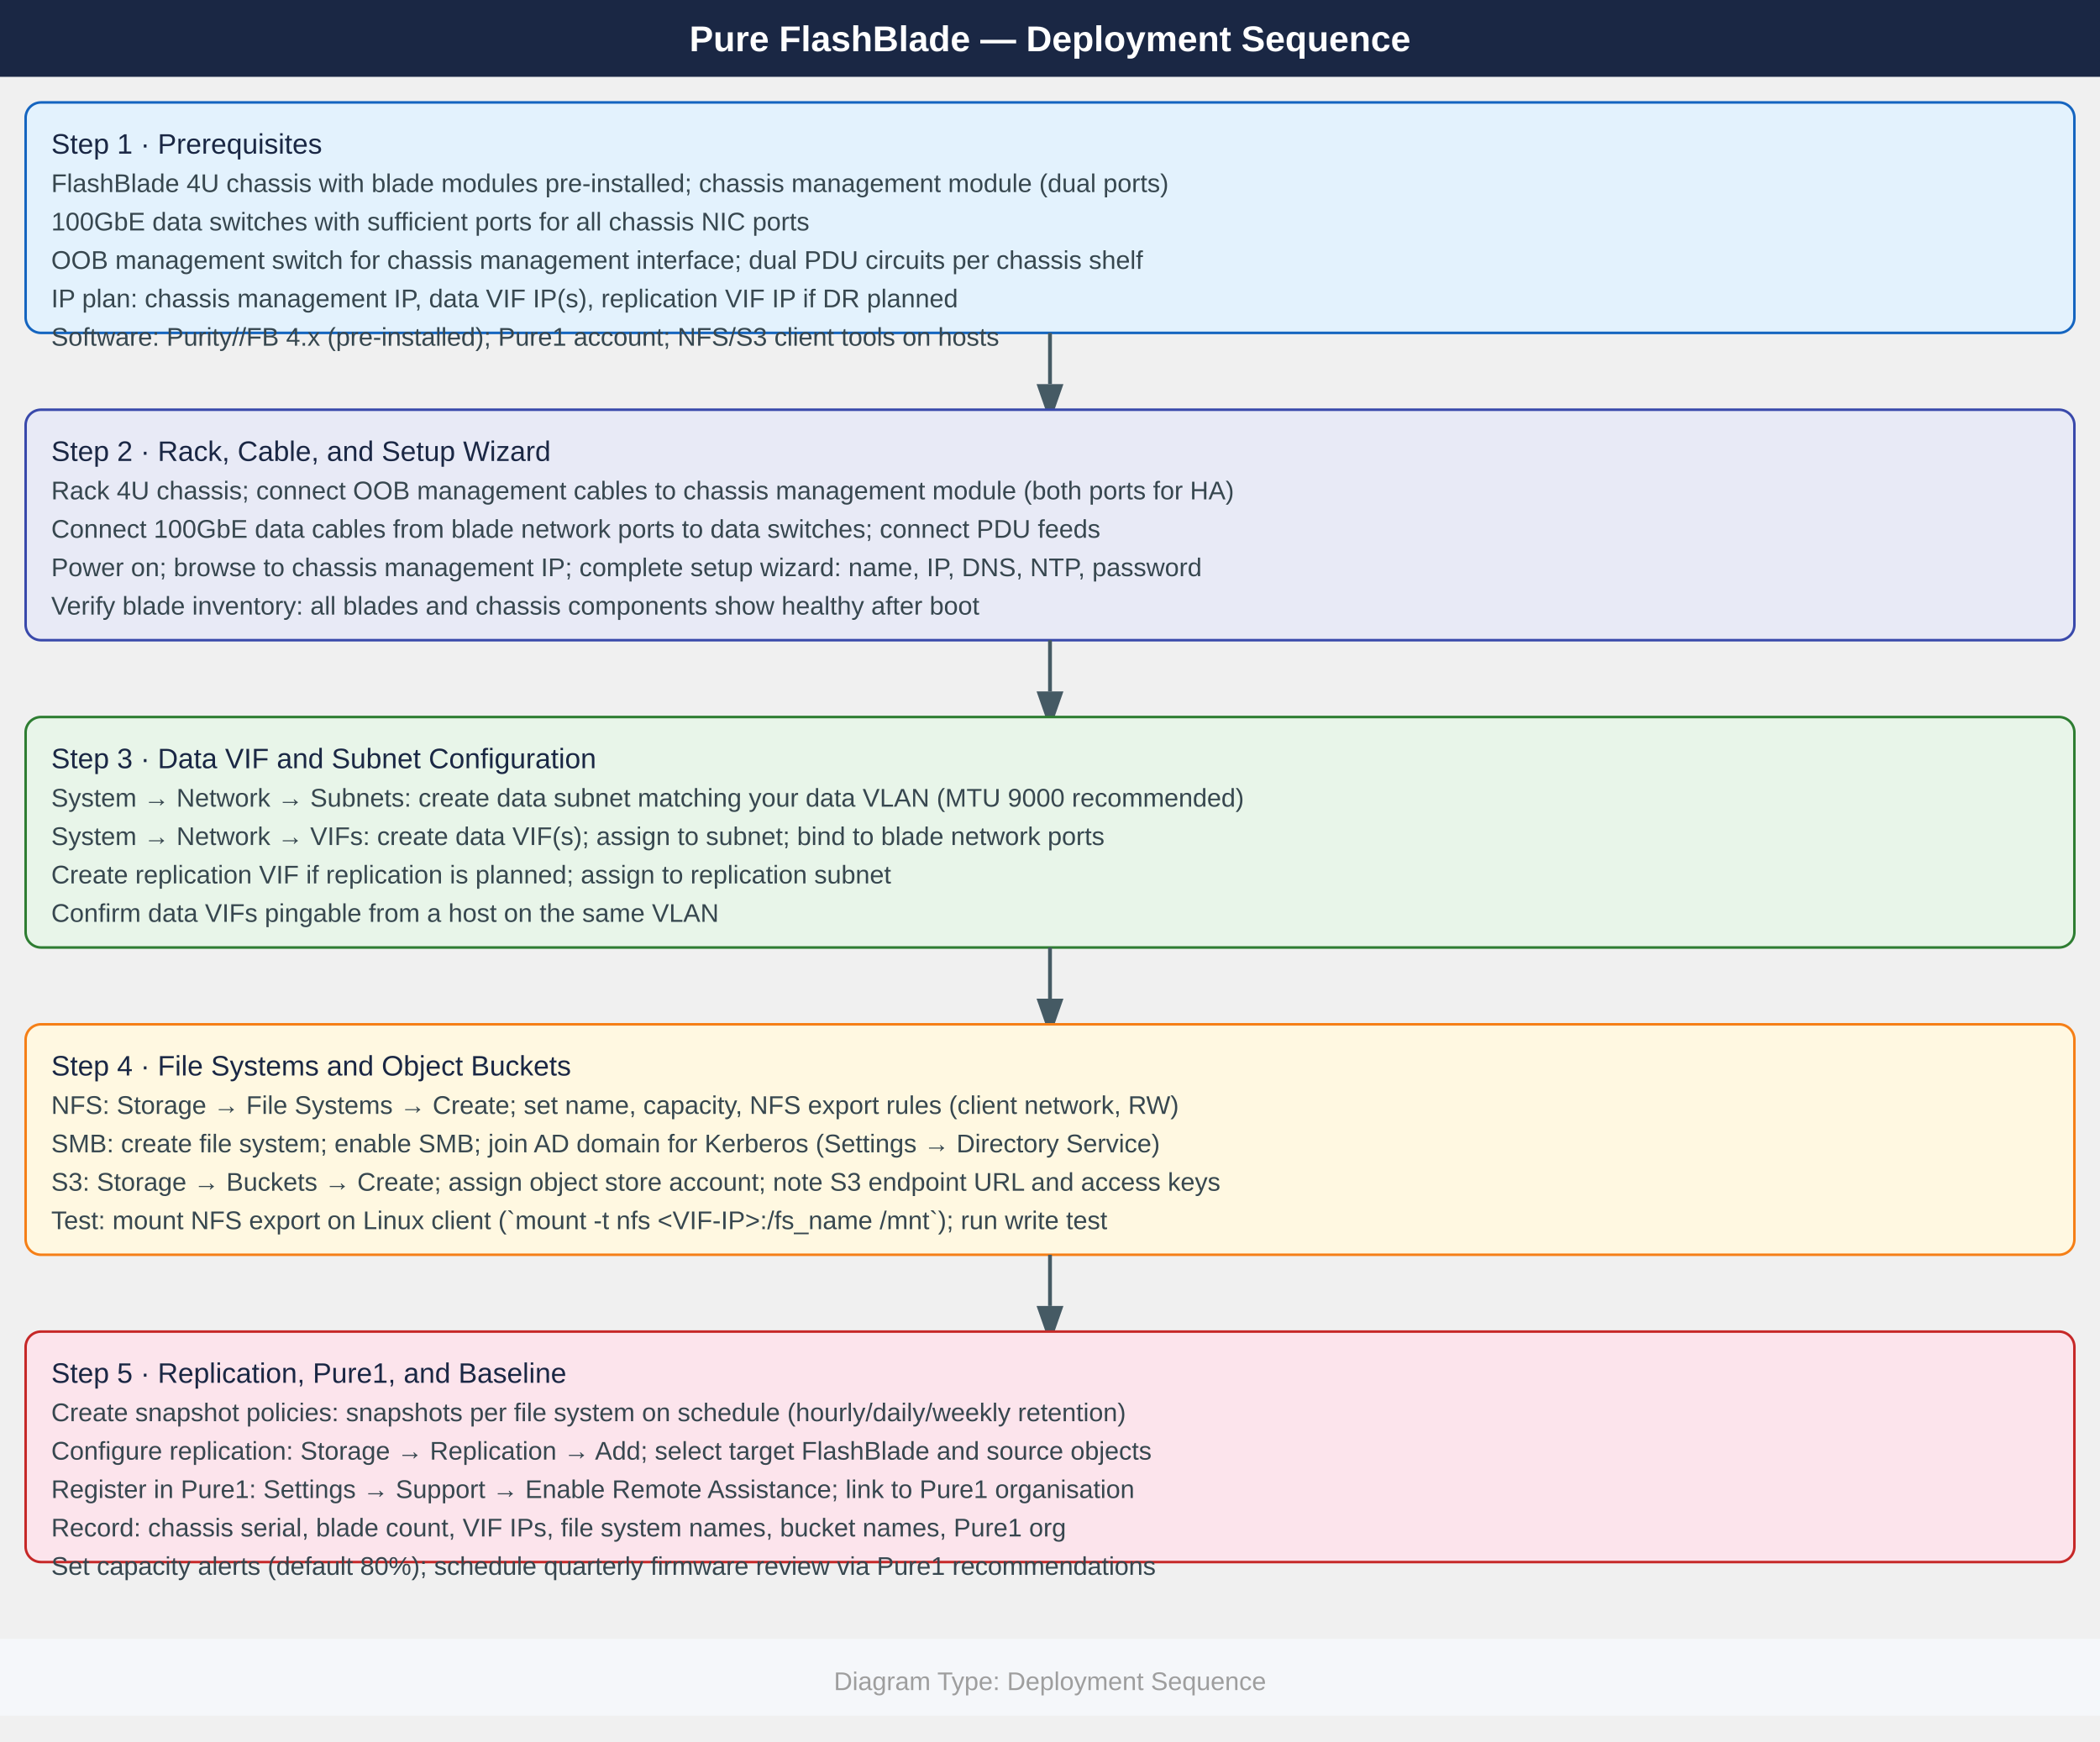
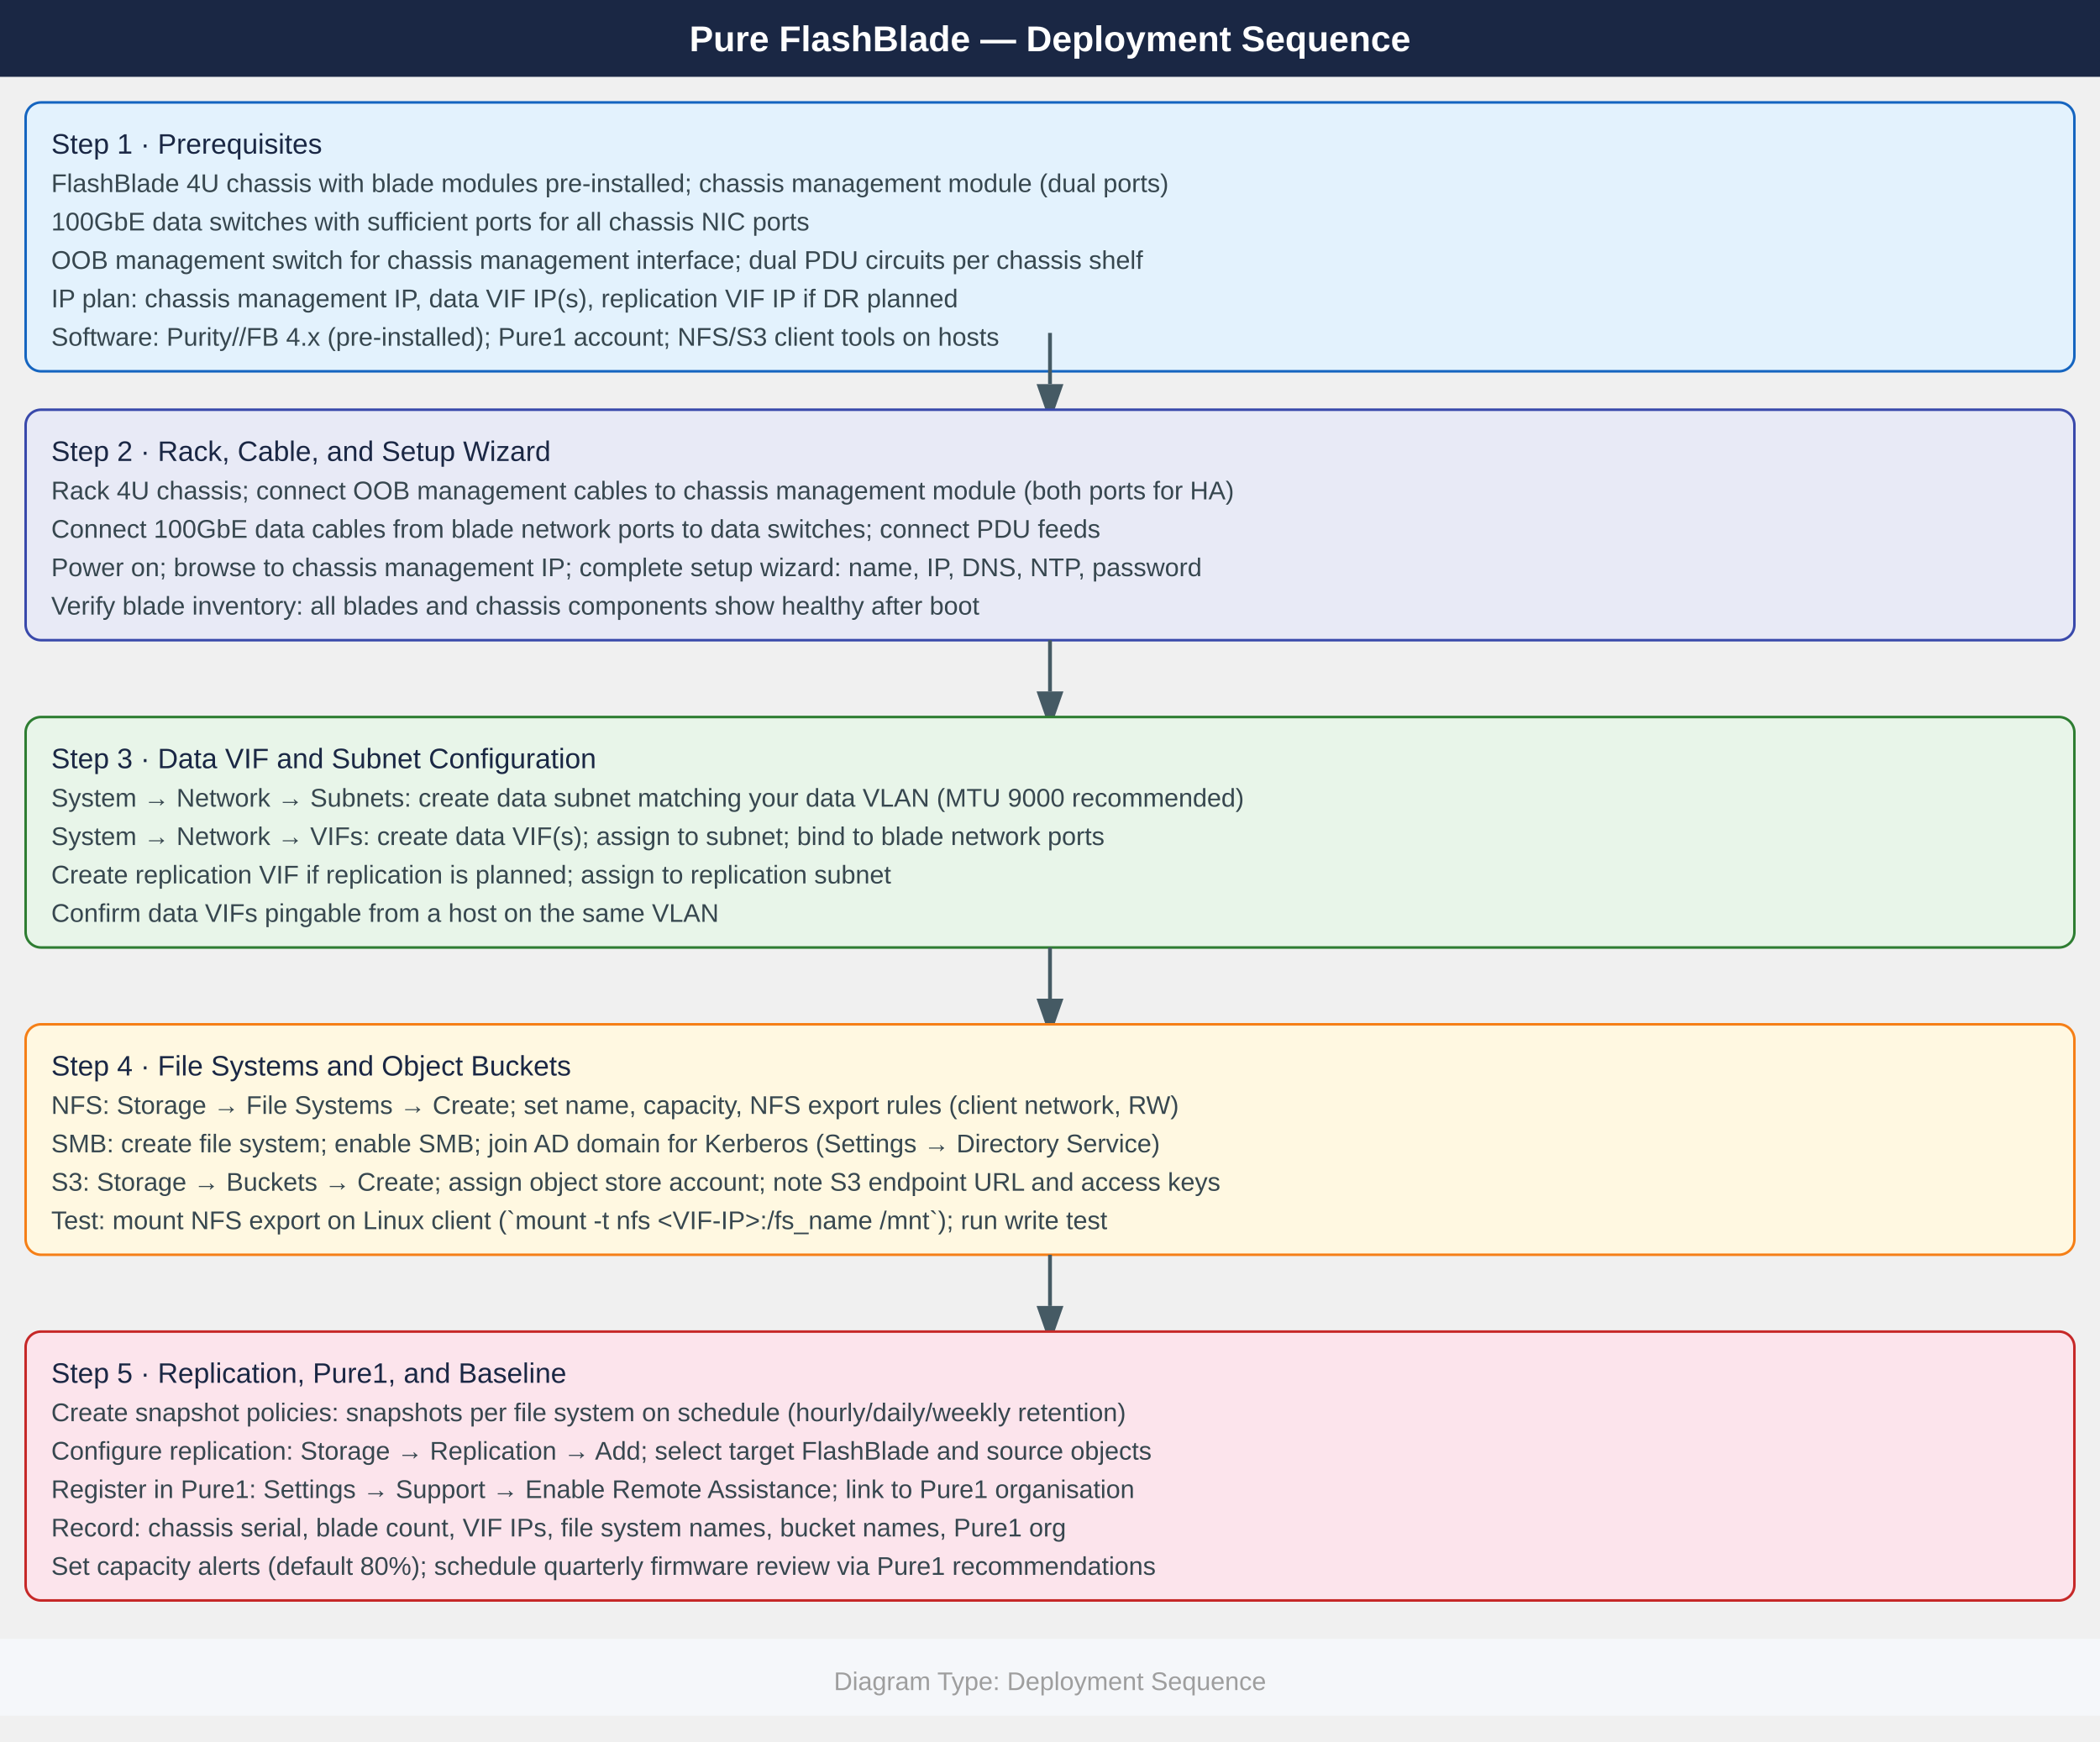
<svg xmlns="http://www.w3.org/2000/svg" width="820" height="680" viewBox="0 0 820 680">
  <defs>
    <marker id="arrowhead" markerWidth="10" markerHeight="7" refX="0" refY="3.5" orient="auto">
      <polygon points="0 0, 10 3.5, 0 7" fill="#455a64" />
    </marker>
  </defs>
  <rect x="0" y="0" width="820" height="30" fill="#1a2744" />
  <text x="410" y="20" font-family="Arial,Helvetica,sans-serif" font-size="14" font-weight="bold" fill="#ffffff" text-anchor="middle">
    Pure FlashBlade — Deployment Sequence
  </text>
-   <rect x="10" y="40" width="800" height="90" rx="6" fill="#e3f2fd" stroke="#1565c0" />
+   <rect x="10" y="40" width="800" height="105" rx="6" fill="#e3f2fd" stroke="#1565c0" />
  <text x="20" y="60" font-family="Arial,Helvetica,sans-serif" font-size="11" fill="#1a2744">
    Step 1 · Prerequisites
  </text>
  <text x="20" y="75" font-family="Arial,Helvetica,sans-serif" font-size="10" fill="#37474f">
    FlashBlade 4U chassis with blade modules pre-installed; chassis management module (dual ports)
  </text>
  <text x="20" y="90" font-family="Arial,Helvetica,sans-serif" font-size="10" fill="#37474f">
    100GbE data switches with sufficient ports for all chassis NIC ports
  </text>
  <text x="20" y="105" font-family="Arial,Helvetica,sans-serif" font-size="10" fill="#37474f">
    OOB management switch for chassis management interface; dual PDU circuits per chassis shelf
  </text>
  <text x="20" y="120" font-family="Arial,Helvetica,sans-serif" font-size="10" fill="#37474f">
    IP plan: chassis management IP, data VIF IP(s), replication VIF IP if DR planned
  </text>
  <text x="20" y="135" font-family="Arial,Helvetica,sans-serif" font-size="10" fill="#37474f">
    Software: Purity//FB 4.x (pre-installed); Pure1 account; NFS/S3 client tools on hosts
  </text>
  <line x1="410" y1="130" x2="410" y2="150" stroke="#455a64" stroke-width="1.5" marker-end="url(#arrowhead)" />
  <rect x="10" y="160" width="800" height="90" rx="6" fill="#e8eaf6" stroke="#3949ab" />
  <text x="20" y="180" font-family="Arial,Helvetica,sans-serif" font-size="11" fill="#1a2744">
    Step 2 · Rack, Cable, and Setup Wizard
  </text>
  <text x="20" y="195" font-family="Arial,Helvetica,sans-serif" font-size="10" fill="#37474f">
    Rack 4U chassis; connect OOB management cables to chassis management module (both ports for HA)
  </text>
  <text x="20" y="210" font-family="Arial,Helvetica,sans-serif" font-size="10" fill="#37474f">
    Connect 100GbE data cables from blade network ports to data switches; connect PDU feeds
  </text>
  <text x="20" y="225" font-family="Arial,Helvetica,sans-serif" font-size="10" fill="#37474f">
    Power on; browse to chassis management IP; complete setup wizard: name, IP, DNS, NTP, password
  </text>
  <text x="20" y="240" font-family="Arial,Helvetica,sans-serif" font-size="10" fill="#37474f">
    Verify blade inventory: all blades and chassis components show healthy after boot
  </text>
  <line x1="410" y1="250" x2="410" y2="270" stroke="#455a64" stroke-width="1.5" marker-end="url(#arrowhead)" />
  <rect x="10" y="280" width="800" height="90" rx="6" fill="#e8f5e9" stroke="#2e7d32" />
  <text x="20" y="300" font-family="Arial,Helvetica,sans-serif" font-size="11" fill="#1a2744">
    Step 3 · Data VIF and Subnet Configuration
  </text>
  <text x="20" y="315" font-family="Arial,Helvetica,sans-serif" font-size="10" fill="#37474f">
    System → Network → Subnets: create data subnet matching your data VLAN (MTU 9000 recommended)
  </text>
  <text x="20" y="330" font-family="Arial,Helvetica,sans-serif" font-size="10" fill="#37474f">
    System → Network → VIFs: create data VIF(s); assign to subnet; bind to blade network ports
  </text>
  <text x="20" y="345" font-family="Arial,Helvetica,sans-serif" font-size="10" fill="#37474f">
    Create replication VIF if replication is planned; assign to replication subnet
  </text>
  <text x="20" y="360" font-family="Arial,Helvetica,sans-serif" font-size="10" fill="#37474f">
    Confirm data VIFs pingable from a host on the same VLAN
  </text>
  <line x1="410" y1="370" x2="410" y2="390" stroke="#455a64" stroke-width="1.5" marker-end="url(#arrowhead)" />
  <rect x="10" y="400" width="800" height="90" rx="6" fill="#fff8e1" stroke="#f57f17" />
  <text x="20" y="420" font-family="Arial,Helvetica,sans-serif" font-size="11" fill="#1a2744">
    Step 4 · File Systems and Object Buckets
  </text>
  <text x="20" y="435" font-family="Arial,Helvetica,sans-serif" font-size="10" fill="#37474f">
    NFS: Storage → File Systems → Create; set name, capacity, NFS export rules (client network, RW)
  </text>
  <text x="20" y="450" font-family="Arial,Helvetica,sans-serif" font-size="10" fill="#37474f">
    SMB: create file system; enable SMB; join AD domain for Kerberos (Settings → Directory Service)
  </text>
  <text x="20" y="465" font-family="Arial,Helvetica,sans-serif" font-size="10" fill="#37474f">
    S3: Storage → Buckets → Create; assign object store account; note S3 endpoint URL and access keys
  </text>
  <text x="20" y="480" font-family="Arial,Helvetica,sans-serif" font-size="10" fill="#37474f">
    Test: mount NFS export on Linux client (`mount -t nfs &lt;VIF-IP&gt;:/fs_name /mnt`); run write test
  </text>
  <line x1="410" y1="490" x2="410" y2="510" stroke="#455a64" stroke-width="1.5" marker-end="url(#arrowhead)" />
-   <rect x="10" y="520" width="800" height="90" rx="6" fill="#fce4ec" stroke="#c62828" />
+   <rect x="10" y="520" width="800" height="105" rx="6" fill="#fce4ec" stroke="#c62828" />
  <text x="20" y="540" font-family="Arial,Helvetica,sans-serif" font-size="11" fill="#1a2744">
    Step 5 · Replication, Pure1, and Baseline
  </text>
  <text x="20" y="555" font-family="Arial,Helvetica,sans-serif" font-size="10" fill="#37474f">
    Create snapshot policies: snapshots per file system on schedule (hourly/daily/weekly retention)
  </text>
  <text x="20" y="570" font-family="Arial,Helvetica,sans-serif" font-size="10" fill="#37474f">
    Configure replication: Storage → Replication → Add; select target FlashBlade and source objects
  </text>
  <text x="20" y="585" font-family="Arial,Helvetica,sans-serif" font-size="10" fill="#37474f">
    Register in Pure1: Settings → Support → Enable Remote Assistance; link to Pure1 organisation
  </text>
  <text x="20" y="600" font-family="Arial,Helvetica,sans-serif" font-size="10" fill="#37474f">
    Record: chassis serial, blade count, VIF IPs, file system names, bucket names, Pure1 org
  </text>
  <text x="20" y="615" font-family="Arial,Helvetica,sans-serif" font-size="10" fill="#37474f">
    Set capacity alerts (default 80%); schedule quarterly firmware review via Pure1 recommendations
  </text>
  <rect x="0" y="640" width="820" height="30" fill="#f5f7fa" />
  <text x="410" y="660" font-family="Arial,Helvetica,sans-serif" font-size="10" fill="#9e9e9e" text-anchor="middle">
    Diagram Type: Deployment Sequence
  </text>
</svg>
